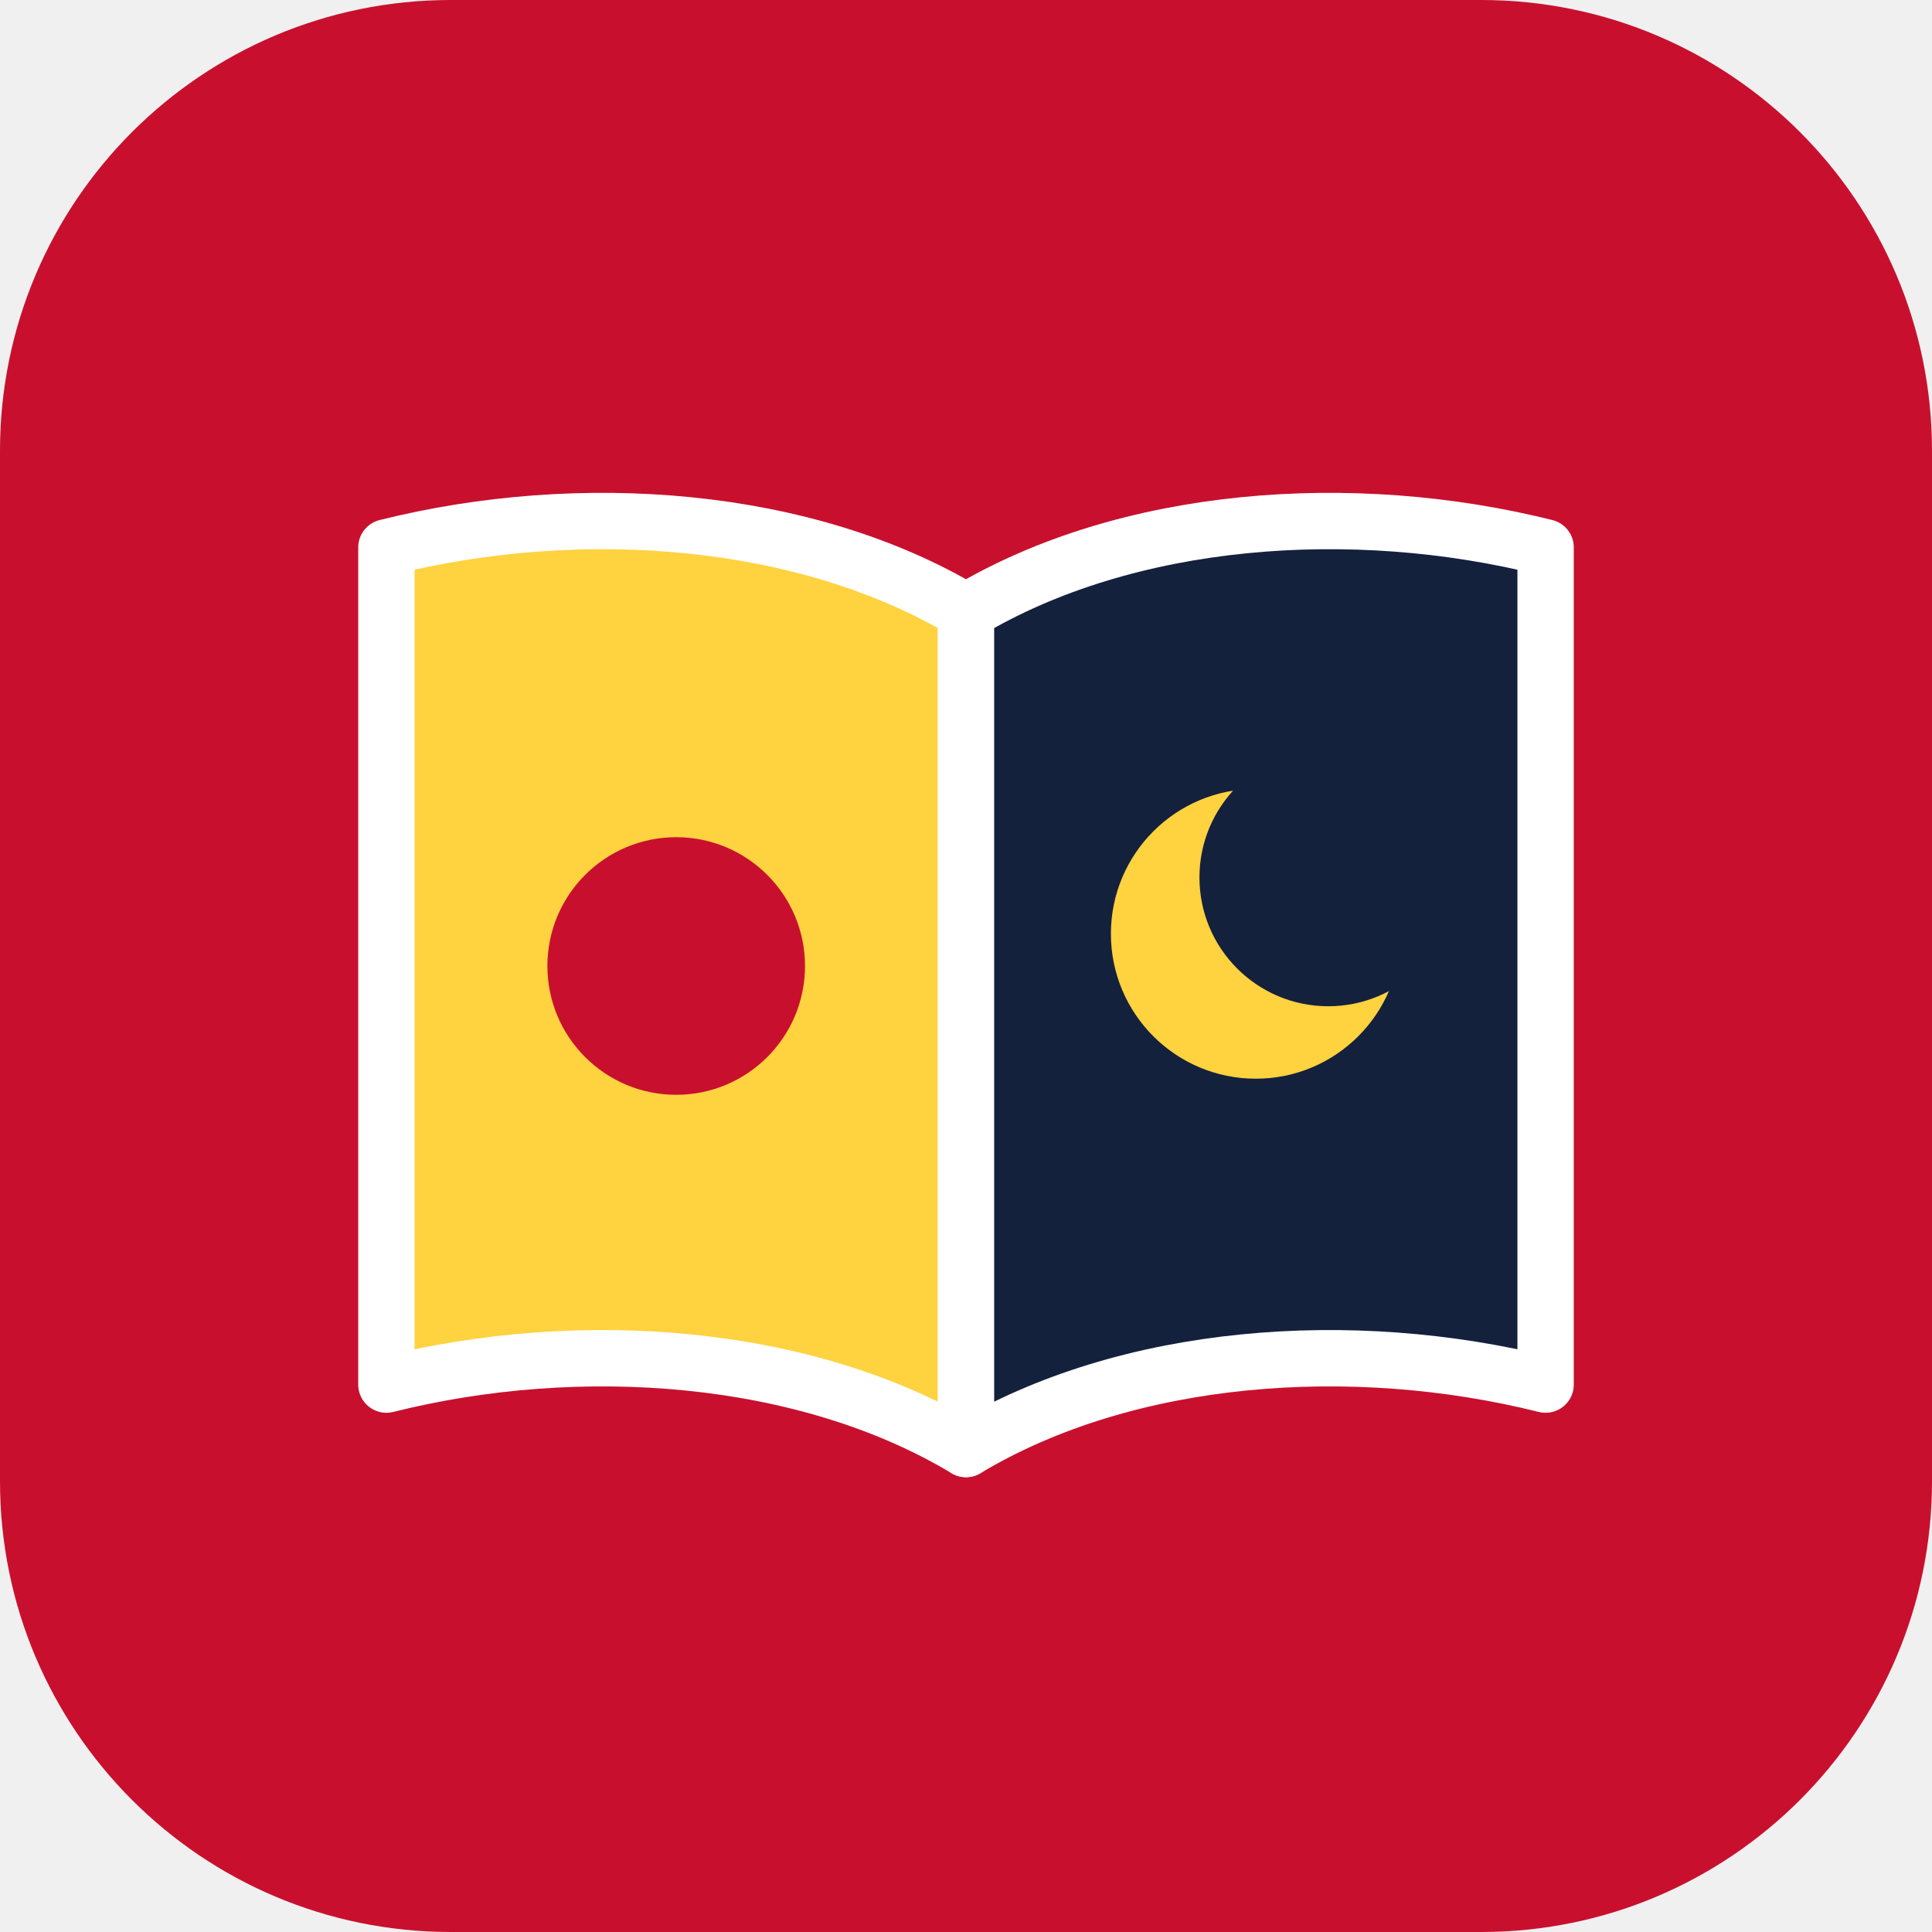
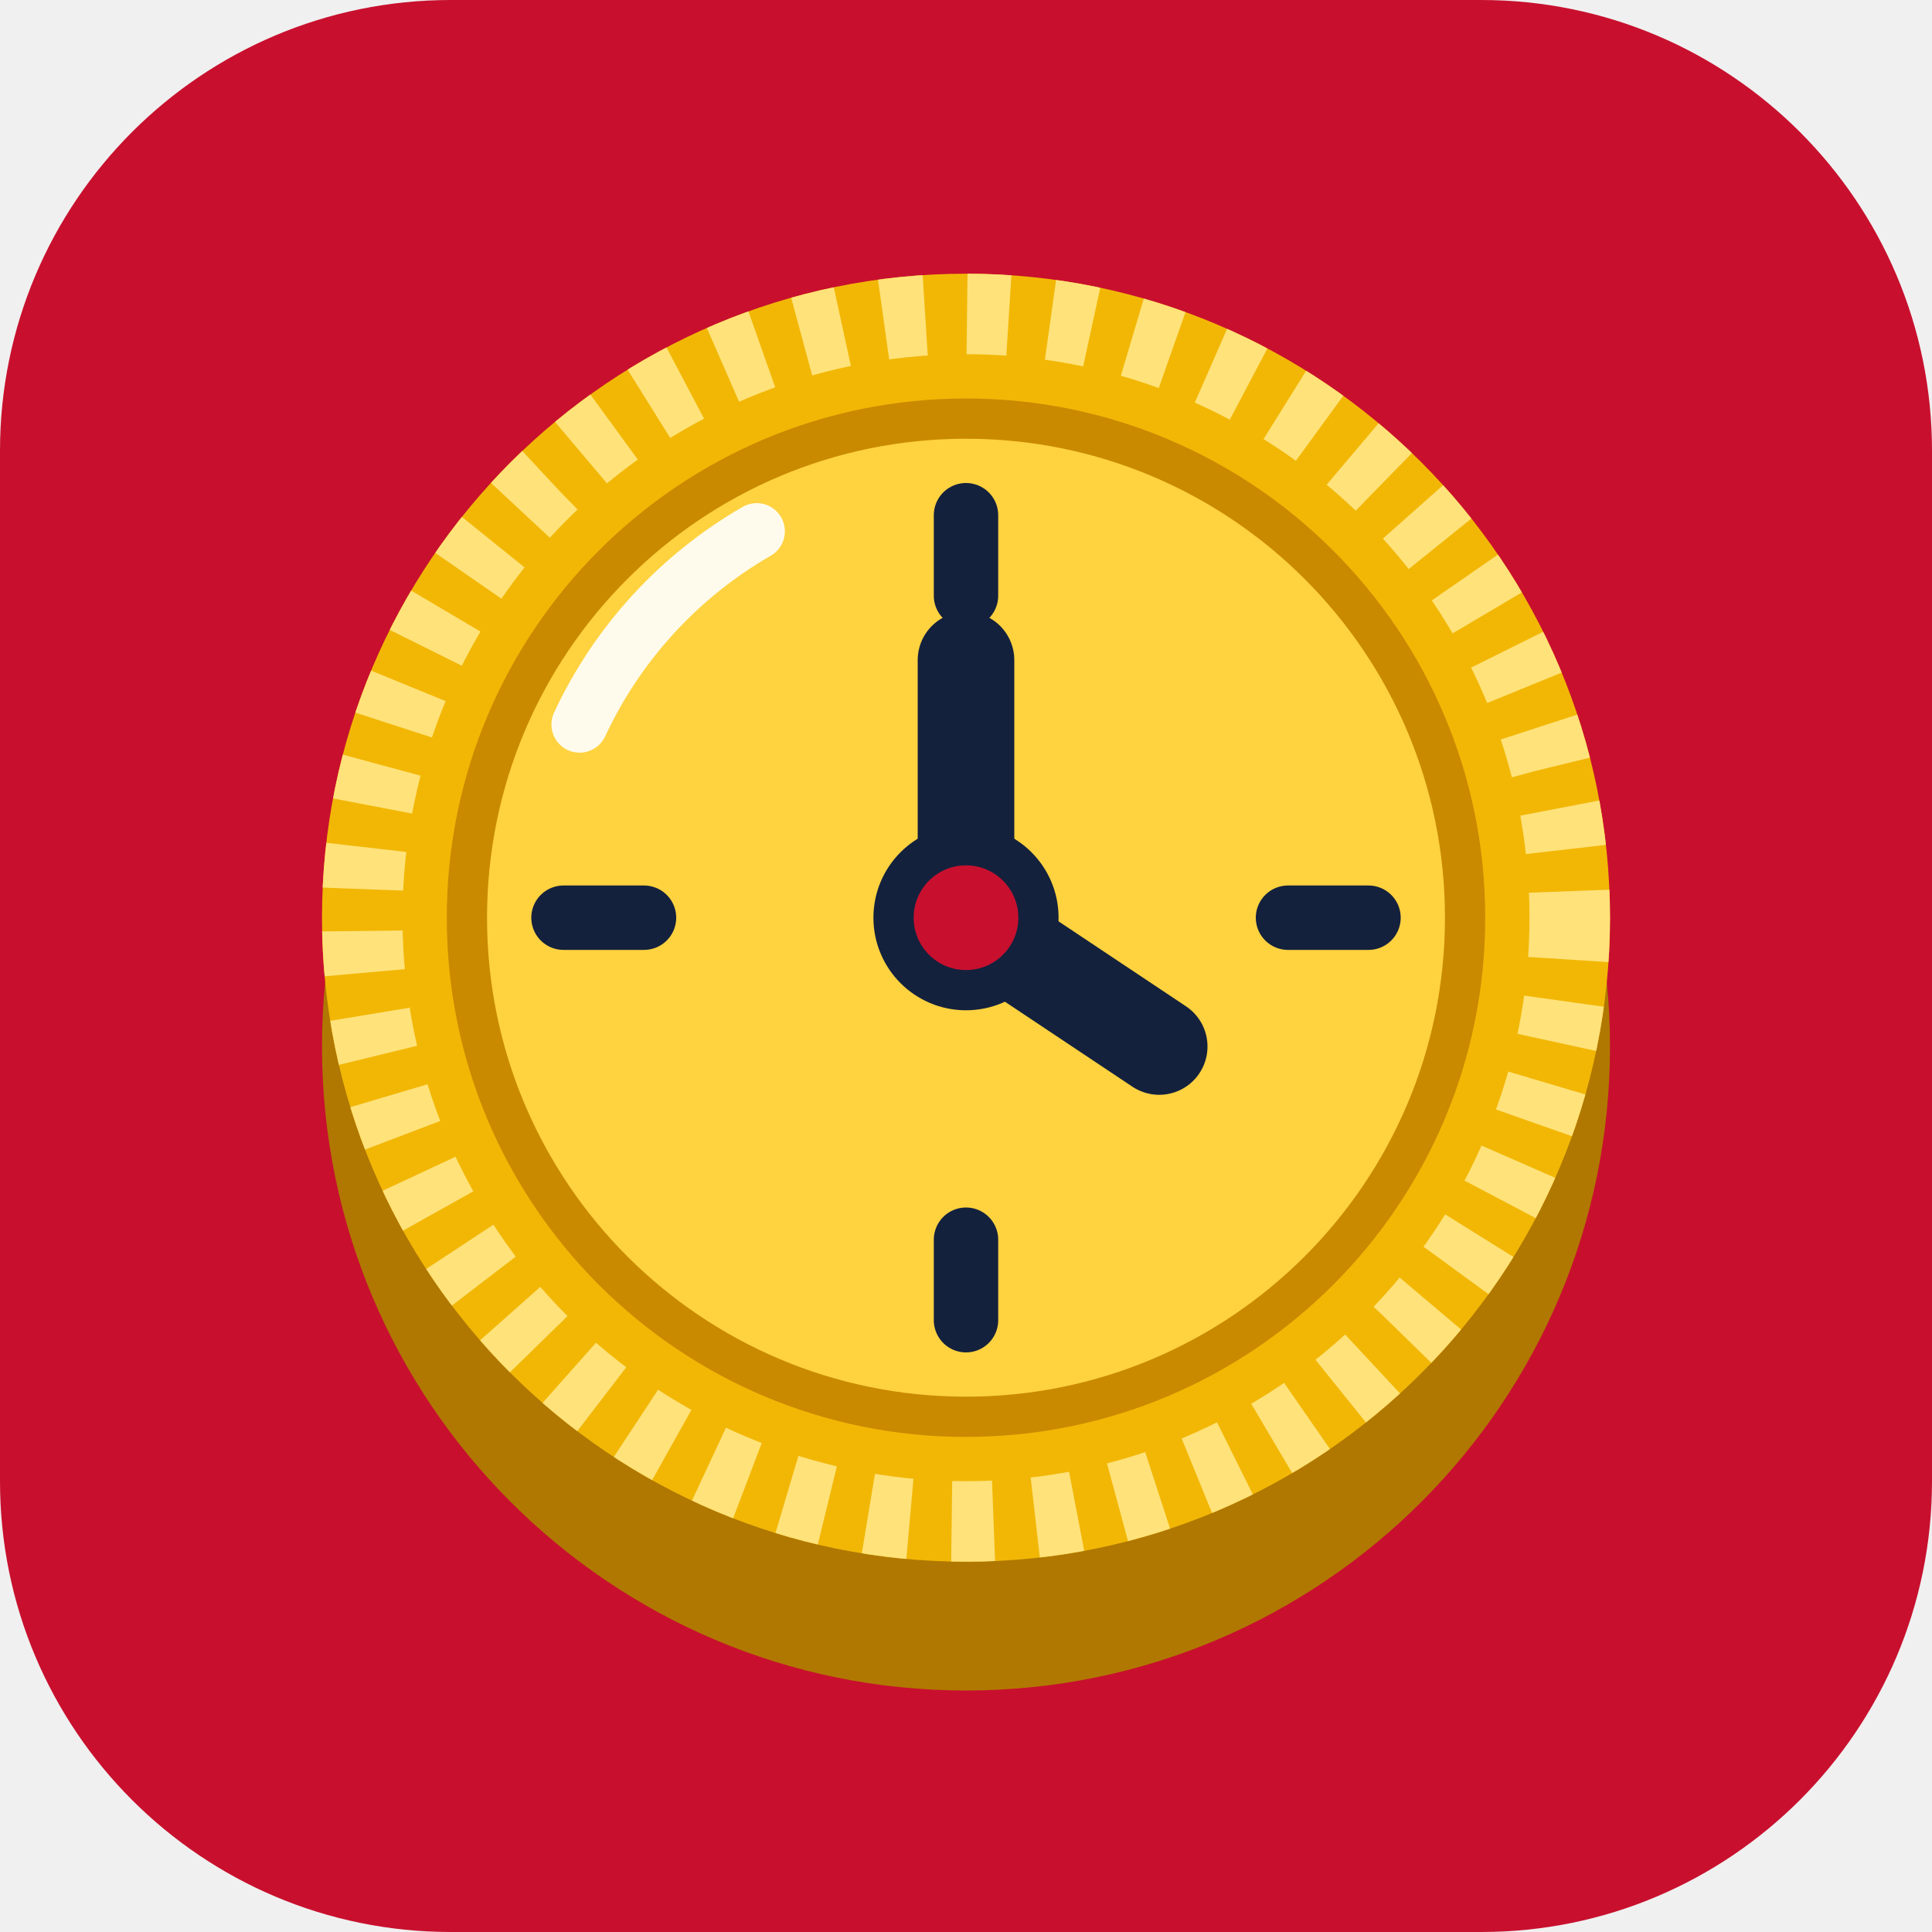
<svg xmlns="http://www.w3.org/2000/svg" viewBox="0 0 120 120">
  <rect width="120" height="120" rx="28" fill="#C8102E" />
-   <path d="M60 38 C50 32 36 31 24 34 L24 86 C36 83 50 84 60 90 Z" fill="#FFD23F" stroke="#FFFFFF" stroke-width="3.5" stroke-linejoin="round" />
-   <path d="M60 38 C70 32 84 31 96 34 L96 86 C84 83 70 84 60 90 Z" fill="#14213D" stroke="#FFFFFF" stroke-width="3.5" stroke-linejoin="round" />
-   <circle cx="42" cy="60" r="8" fill="#C8102E" />
-   <circle cx="78" cy="58" r="9" fill="#FFD23F" />
-   <circle cx="82.5" cy="54.5" r="8" fill="#14213D" />
+   <circle cx="60" cy="65" r="40" fill="#B07800" />
+   <circle cx="60" cy="57" r="40" fill="#F2B705" />
+   <circle cx="60" cy="57" r="37.5" fill="none" stroke="#FFE27A" stroke-width="5" stroke-dasharray="2.6 2.6" />
+   <circle cx="60" cy="57" r="31" fill="#FFD23F" stroke="#C98A00" stroke-width="2.5" />
+   <path d="M60 32v5M60 77v5M35 57h5M80 57h5" stroke="#14213D" stroke-width="4" stroke-linecap="round" />
+   <path d="M60 57V41M60 57l12 8" fill="none" stroke="#14213D" stroke-width="6" stroke-linecap="round" stroke-linejoin="round" />
+   <circle cx="60" cy="57" r="4.5" fill="#C8102E" stroke="#14213D" stroke-width="2.5" />
+   <path d="M36 45a27 27 0 0 1 11-12" fill="none" stroke="#FFFFFF" stroke-width="3.5" stroke-linecap="round" opacity=".9" />
</svg>
